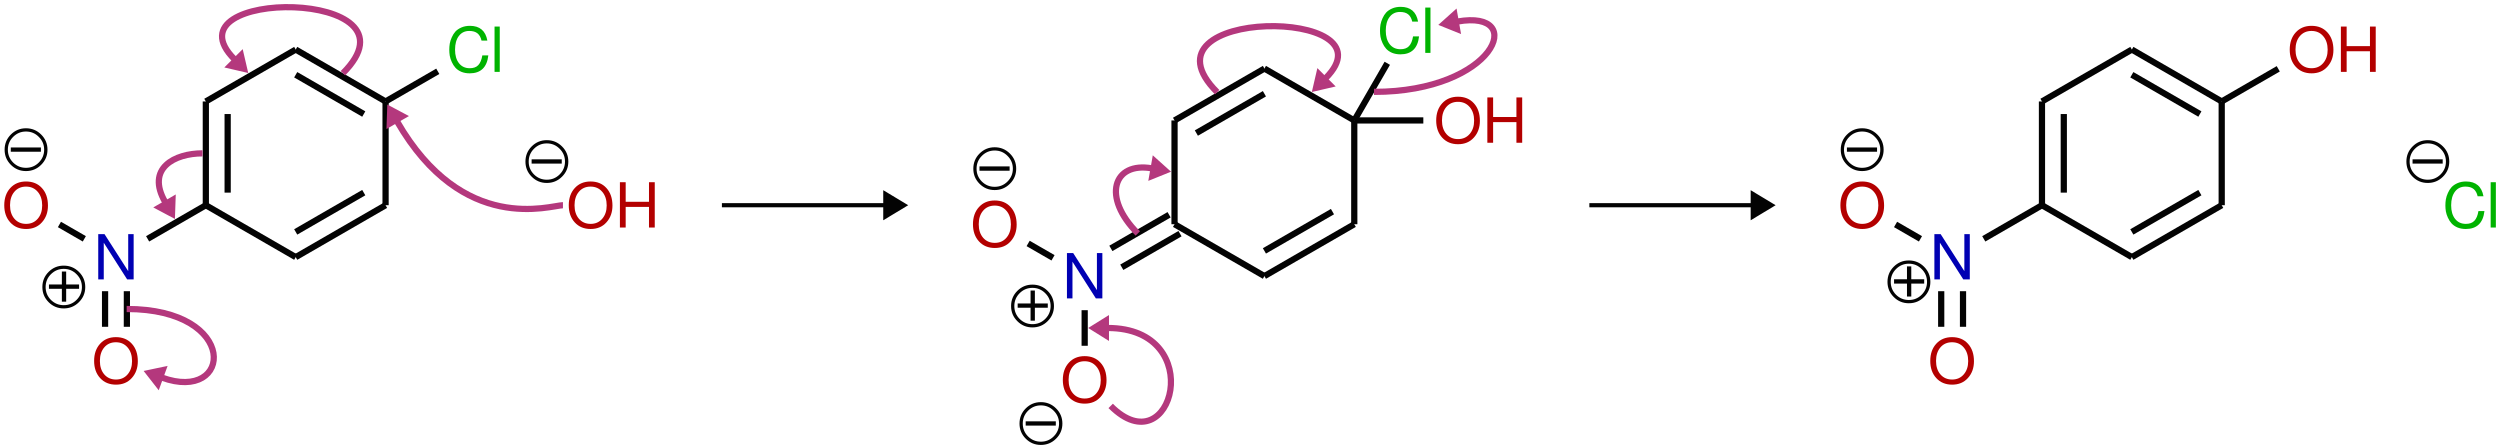
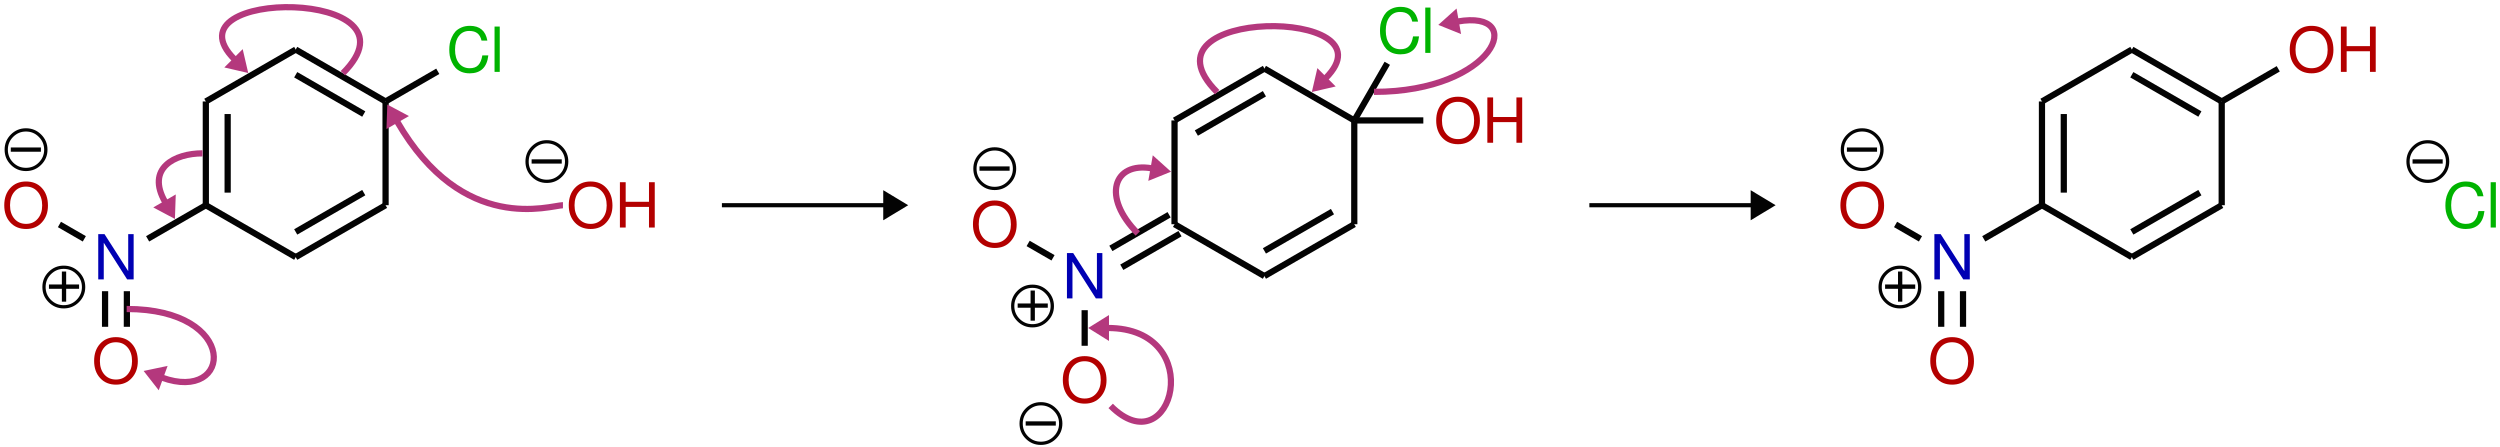
<svg xmlns="http://www.w3.org/2000/svg" xmlns:xlink="http://www.w3.org/1999/xlink" width="481pt" height="86pt" viewBox="0 0 481 86" version="1.1">
  <defs>
    <g>
      <symbol overflow="visible" id="glyph0-0">
        <path style="stroke:none;" d="M 7.406 -6.219 C 7.406 -5.852 7.328 -5.52 7.172 -5.219 C 7.023 -4.926 6.848 -4.68 6.641 -4.484 C 6.43 -4.297 6.223 -4.109 6.016 -3.922 C 5.805 -3.742 5.629 -3.539 5.484 -3.312 C 5.336 -3.082 5.266 -2.844 5.266 -2.594 L 5.266 -2.031 L 4.188 -2.031 L 4.188 -2.688 C 4.188 -2.977 4.258 -3.254 4.406 -3.516 C 4.551 -3.785 4.727 -4.016 4.938 -4.203 C 5.156 -4.398 5.363 -4.594 5.562 -4.781 C 5.77 -4.969 5.945 -5.18 6.094 -5.422 C 6.25 -5.672 6.328 -5.938 6.328 -6.219 C 6.328 -6.625 6.188 -6.953 5.906 -7.203 C 5.625 -7.453 5.254 -7.578 4.797 -7.578 C 4.211 -7.578 3.805 -7.41 3.578 -7.078 C 3.359 -6.754 3.25 -6.301 3.25 -5.719 L 2.234 -5.719 C 2.234 -6.633 2.453 -7.328 2.891 -7.797 C 3.336 -8.273 3.992 -8.516 4.859 -8.516 C 5.629 -8.516 6.242 -8.305 6.703 -7.891 C 7.172 -7.473 7.406 -6.914 7.406 -6.219 Z M 5.266 -0.891 L 5.266 0.344 L 4.188 0.344 L 4.188 -0.891 Z M 0.422 1.656 L 0.422 -9.562 L 9.141 -9.562 L 9.141 1.656 Z M 1.406 0.828 L 8.156 0.828 L 8.156 -8.719 L 1.406 -8.719 Z M 1.406 0.828 " />
      </symbol>
      <symbol overflow="visible" id="glyph0-1">
        <path style="stroke:none;" d="M 8.891 -4.219 C 8.891 -2.926 8.504 -1.852 7.734 -1 C 6.973 -0.145 5.957 0.281 4.688 0.281 C 3.426 0.281 2.41 -0.141 1.641 -0.984 C 0.867 -1.828 0.484 -2.926 0.484 -4.281 C 0.484 -5.645 0.867 -6.75 1.641 -7.594 C 2.41 -8.438 3.422 -8.859 4.672 -8.859 C 5.953 -8.859 6.973 -8.438 7.734 -7.594 C 8.504 -6.75 8.891 -5.625 8.891 -4.219 Z M 4.672 -7.875 C 3.742 -7.875 3 -7.547 2.438 -6.891 C 1.875 -6.234 1.594 -5.363 1.594 -4.281 C 1.594 -3.207 1.875 -2.344 2.438 -1.688 C 3.008 -1.031 3.758 -0.703 4.688 -0.703 C 5.613 -0.703 6.359 -1.031 6.922 -1.688 C 7.492 -2.344 7.781 -3.195 7.781 -4.25 C 7.781 -5.344 7.492 -6.219 6.922 -6.875 C 6.359 -7.539 5.609 -7.875 4.672 -7.875 Z M 4.672 -7.875 " />
      </symbol>
      <symbol overflow="visible" id="glyph0-2">
        <path style="stroke:none;" d="M 7.766 -8.719 L 7.766 0 L 6.516 0 L 2.016 -7.062 L 2.016 0 L 0.953 0 L 0.953 -8.719 L 2.156 -8.719 L 6.719 -1.594 L 6.719 -8.719 Z M 7.766 -8.719 " />
      </symbol>
      <symbol overflow="visible" id="glyph0-3">
        <path style="stroke:none;" d="M 2.156 -6.406 C 1.477 -5.727 1.141 -4.906 1.141 -3.938 C 1.141 -2.977 1.477 -2.156 2.156 -1.469 C 2.844 -0.789 3.664 -0.453 4.625 -0.453 C 5.594 -0.453 6.414 -0.789 7.094 -1.469 C 7.781 -2.156 8.125 -2.977 8.125 -3.938 C 8.125 -4.906 7.781 -5.727 7.094 -6.406 C 6.414 -7.094 5.594 -7.438 4.625 -7.438 C 3.664 -7.438 2.844 -7.094 2.156 -6.406 Z M 1.719 -1.031 C 0.914 -1.832 0.516 -2.801 0.516 -3.938 C 0.516 -5.082 0.914 -6.055 1.719 -6.859 C 2.52 -7.66 3.488 -8.062 4.625 -8.062 C 5.77 -8.062 6.742 -7.66 7.547 -6.859 C 8.359 -6.055 8.766 -5.082 8.766 -3.938 C 8.766 -2.801 8.359 -1.832 7.547 -1.031 C 6.742 -0.227 5.77 0.172 4.625 0.172 C 3.488 0.172 2.52 -0.227 1.719 -1.031 Z M 7.578 -4.438 L 7.578 -3.609 L 5.094 -3.609 L 5.094 -1.125 L 4.266 -1.125 L 4.266 -3.609 L 1.781 -3.609 L 1.781 -4.438 L 4.266 -4.438 L 4.266 -6.922 L 5.094 -6.922 L 5.094 -4.438 Z M 7.578 -4.438 " />
      </symbol>
      <symbol overflow="visible" id="glyph0-4">
        <path style="stroke:none;" d="M 7.5 -4.375 L 7.5 -3.547 L 1.703 -3.547 L 1.703 -4.375 Z M 2.156 -6.406 C 1.477 -5.727 1.141 -4.906 1.141 -3.938 C 1.141 -2.977 1.477 -2.156 2.156 -1.469 C 2.844 -0.789 3.664 -0.453 4.625 -0.453 C 5.594 -0.453 6.414 -0.789 7.094 -1.469 C 7.781 -2.156 8.125 -2.977 8.125 -3.938 C 8.125 -4.906 7.781 -5.727 7.094 -6.406 C 6.414 -7.094 5.594 -7.438 4.625 -7.438 C 3.664 -7.438 2.844 -7.094 2.156 -6.406 Z M 1.719 -1.031 C 0.914 -1.832 0.516 -2.801 0.516 -3.938 C 0.516 -5.082 0.914 -6.055 1.719 -6.859 C 2.52 -7.66 3.488 -8.062 4.625 -8.062 C 5.77 -8.062 6.742 -7.66 7.547 -6.859 C 8.359 -6.055 8.766 -5.082 8.766 -3.938 C 8.766 -2.801 8.359 -1.832 7.547 -1.031 C 6.742 -0.227 5.77 0.172 4.625 0.172 C 3.488 0.172 2.52 -0.227 1.719 -1.031 Z M 1.719 -1.031 " />
      </symbol>
      <symbol overflow="visible" id="glyph0-5">
        <path style="stroke:none;" d="M 0.484 -4.25 C 0.484 -4.656 0.516 -5.051 0.578 -5.438 C 0.648 -5.832 0.781 -6.238 0.969 -6.656 C 1.156 -7.082 1.391 -7.453 1.672 -7.766 C 1.961 -8.078 2.348 -8.336 2.828 -8.547 C 3.305 -8.754 3.848 -8.859 4.453 -8.859 C 6.348 -8.859 7.469 -7.91 7.812 -6.016 L 6.688 -6.016 C 6.551 -6.629 6.297 -7.094 5.922 -7.406 C 5.547 -7.719 5.016 -7.875 4.328 -7.875 C 3.484 -7.875 2.816 -7.551 2.328 -6.906 C 1.836 -6.258 1.594 -5.379 1.594 -4.266 C 1.594 -3.172 1.848 -2.301 2.359 -1.656 C 2.867 -1.02 3.555 -0.703 4.422 -0.703 C 5.141 -0.703 5.688 -0.898 6.062 -1.297 C 6.445 -1.703 6.707 -2.328 6.844 -3.172 L 8 -3.172 C 7.738 -0.867 6.539 0.281 4.406 0.281 C 3.812 0.281 3.273 0.18 2.797 -0.016 C 2.328 -0.223 1.953 -0.484 1.672 -0.797 C 1.391 -1.109 1.156 -1.473 0.969 -1.891 C 0.781 -2.305 0.648 -2.707 0.578 -3.094 C 0.516 -3.477 0.484 -3.863 0.484 -4.25 Z M 0.484 -4.25 " />
      </symbol>
      <symbol overflow="visible" id="glyph0-6">
        <path style="stroke:none;" d="M 1.719 -8.719 L 1.719 0 L 0.719 0 L 0.719 -8.719 Z M 1.719 -8.719 " />
      </symbol>
      <symbol overflow="visible" id="glyph0-7">
        <path style="stroke:none;" d="M 6.547 -3.969 L 2.062 -3.969 L 2.062 0 L 0.953 0 L 0.953 -8.719 L 2.062 -8.719 L 2.062 -4.953 L 6.547 -4.953 L 6.547 -8.719 L 7.656 -8.719 L 7.656 0 L 6.547 0 Z M 6.547 -3.969 " />
      </symbol>
    </g>
  </defs>
  <g id="surface76">
    <g style="fill:rgb(70%,0%,0%);fill-opacity:1;">
      <use xlink:href="#glyph0-1" x="17.626" y="73.725" />
    </g>
    <g style="fill:rgb(0%,0%,70%);fill-opacity:1;">
      <use xlink:href="#glyph0-2" x="17.948" y="53.76" />
    </g>
    <g style="fill:rgb(0.999%,0.999%,0.999%);fill-opacity:1;">
      <use xlink:href="#glyph0-3" x="7.637" y="59.169" />
    </g>
    <path style="fill:none;stroke-width:1.196;stroke-linecap:butt;stroke-linejoin:miter;stroke:rgb(0.999%,0.999%,0.999%);stroke-opacity:1;stroke-miterlimit:10;" d="M -2.097 10.85 L -2.097 17.698 " transform="matrix(1,0,0,-1,22.312,73.725)" />
    <path style="fill:none;stroke-width:1.196;stroke-linecap:butt;stroke-linejoin:miter;stroke:rgb(0.999%,0.999%,0.999%);stroke-opacity:1;stroke-miterlimit:10;" d="M 2.098 10.85 L 2.098 17.698 " transform="matrix(1,0,0,-1,22.312,73.725)" />
    <g style="fill:rgb(70%,0%,0%);fill-opacity:1;">
      <use xlink:href="#glyph0-1" x="0.335" y="43.777" />
    </g>
    <g style="fill:rgb(0.999%,0.999%,0.999%);fill-opacity:1;">
      <use xlink:href="#glyph0-4" x="0.371" y="32.742" />
    </g>
    <path style="fill:none;stroke-width:1.196;stroke-linecap:butt;stroke-linejoin:miter;stroke:rgb(0.999%,0.999%,0.999%);stroke-opacity:1;stroke-miterlimit:10;" d="M -6.089 27.772 L -10.878 30.538 " transform="matrix(1,0,0,-1,22.312,73.725)" />
    <path style="fill:none;stroke-width:1.196;stroke-linecap:butt;stroke-linejoin:miter;stroke:rgb(0.999%,0.999%,0.999%);stroke-opacity:1;stroke-miterlimit:10;" d="M 6.09 27.772 L 17.29 34.241 " transform="matrix(1,0,0,-1,22.312,73.725)" />
    <path style="fill:none;stroke-width:1.196;stroke-linecap:butt;stroke-linejoin:miter;stroke:rgb(0.999%,0.999%,0.999%);stroke-opacity:1;stroke-miterlimit:10;" d="M 17.29 34.241 L 34.583 24.256 " transform="matrix(1,0,0,-1,22.312,73.725)" />
    <path style="fill:none;stroke-width:1.196;stroke-linecap:butt;stroke-linejoin:miter;stroke:rgb(0.999%,0.999%,0.999%);stroke-opacity:1;stroke-miterlimit:10;" d="M 34.583 24.256 L 51.872 34.241 " transform="matrix(1,0,0,-1,22.312,73.725)" />
    <path style="fill:none;stroke-width:1.196;stroke-linecap:butt;stroke-linejoin:miter;stroke:rgb(0.999%,0.999%,0.999%);stroke-opacity:1;stroke-miterlimit:10;" d="M 34.583 29.104 L 47.676 36.663 " transform="matrix(1,0,0,-1,22.312,73.725)" />
    <path style="fill:none;stroke-width:1.196;stroke-linecap:butt;stroke-linejoin:miter;stroke:rgb(0.999%,0.999%,0.999%);stroke-opacity:1;stroke-miterlimit:10;" d="M 51.872 34.241 L 51.872 54.205 " transform="matrix(1,0,0,-1,22.312,73.725)" />
    <g style="fill:rgb(0%,70%,0%);fill-opacity:1;">
      <use xlink:href="#glyph0-5" x="85.956" y="13.829" />
      <use xlink:href="#glyph0-6" x="94.432" y="13.829" />
    </g>
    <path style="fill:none;stroke-width:1.196;stroke-linecap:butt;stroke-linejoin:miter;stroke:rgb(0.999%,0.999%,0.999%);stroke-opacity:1;stroke-miterlimit:10;" d="M 51.872 54.205 L 61.918 60.006 " transform="matrix(1,0,0,-1,22.312,73.725)" />
    <path style="fill:none;stroke-width:1.196;stroke-linecap:butt;stroke-linejoin:miter;stroke:rgb(0.999%,0.999%,0.999%);stroke-opacity:1;stroke-miterlimit:10;" d="M 51.872 54.205 L 34.583 64.19 " transform="matrix(1,0,0,-1,22.312,73.725)" />
    <path style="fill:none;stroke-width:1.196;stroke-linecap:butt;stroke-linejoin:miter;stroke:rgb(0.999%,0.999%,0.999%);stroke-opacity:1;stroke-miterlimit:10;" d="M 47.676 51.784 L 34.583 59.342 " transform="matrix(1,0,0,-1,22.312,73.725)" />
    <path style="fill:none;stroke-width:1.196;stroke-linecap:butt;stroke-linejoin:miter;stroke:rgb(0.999%,0.999%,0.999%);stroke-opacity:1;stroke-miterlimit:10;" d="M 34.583 64.19 L 17.29 54.205 " transform="matrix(1,0,0,-1,22.312,73.725)" />
    <path style="fill:none;stroke-width:1.196;stroke-linecap:butt;stroke-linejoin:miter;stroke:rgb(0.999%,0.999%,0.999%);stroke-opacity:1;stroke-miterlimit:10;" d="M 17.29 54.205 L 17.29 34.241 " transform="matrix(1,0,0,-1,22.312,73.725)" />
    <path style="fill:none;stroke-width:1.196;stroke-linecap:butt;stroke-linejoin:miter;stroke:rgb(0.999%,0.999%,0.999%);stroke-opacity:1;stroke-miterlimit:10;" d="M 21.489 51.784 L 21.489 36.663 " transform="matrix(1,0,0,-1,22.312,73.725)" />
    <g style="fill:rgb(70%,0%,0%);fill-opacity:1;">
      <use xlink:href="#glyph0-1" x="108.946" y="43.777" />
    </g>
    <g style="fill:rgb(0.999%,0.999%,0.999%);fill-opacity:1;">
      <use xlink:href="#glyph0-4" x="100.58" y="35.029" />
    </g>
    <g style="fill:rgb(70%,0%,0%);fill-opacity:1;">
      <use xlink:href="#glyph0-7" x="118.318" y="43.777" />
    </g>
    <path style="fill:none;stroke-width:0.801;stroke-linecap:butt;stroke-linejoin:miter;stroke:rgb(0.999%,0.999%,0.999%);stroke-opacity:1;stroke-miterlimit:10;" d="M 138.56 34.241 L 169.798 34.241 " transform="matrix(1,0,0,-1,0.335,73.725)" />
    <path style="fill-rule:nonzero;fill:rgb(0.999%,0.999%,0.999%);fill-opacity:1;stroke-width:0.801;stroke-linecap:butt;stroke-linejoin:miter;stroke:rgb(0.999%,0.999%,0.999%);stroke-opacity:1;stroke-miterlimit:10;" d="M 4.027 0.001 L 0.402 2.184 L 0.402 -2.187 Z M 4.027 0.001 " transform="matrix(1,0,0,-1,169.9338,39.485)" />
    <g style="fill:rgb(70%,0%,0%);fill-opacity:1;">
      <use xlink:href="#glyph0-1" x="204.004" y="77.379" />
    </g>
    <g style="fill:rgb(0.999%,0.999%,0.999%);fill-opacity:1;">
      <use xlink:href="#glyph0-4" x="195.638" y="85.433" />
    </g>
    <g style="fill:rgb(0%,0%,70%);fill-opacity:1;">
      <use xlink:href="#glyph0-2" x="204.327" y="57.413" />
    </g>
    <g style="fill:rgb(0.999%,0.999%,0.999%);fill-opacity:1;">
      <use xlink:href="#glyph0-3" x="194.016" y="62.823" />
    </g>
    <path style="fill:none;stroke-width:1.196;stroke-linecap:butt;stroke-linejoin:miter;stroke:rgb(0.999%,0.999%,0.999%);stroke-opacity:1;stroke-miterlimit:10;" d="M 0 10.852 L 0 17.699 " transform="matrix(1,0,0,-1,208.691,77.379)" />
    <g style="fill:rgb(70%,0%,0%);fill-opacity:1;">
      <use xlink:href="#glyph0-1" x="186.714" y="47.431" />
    </g>
    <g style="fill:rgb(0.999%,0.999%,0.999%);fill-opacity:1;">
      <use xlink:href="#glyph0-4" x="186.75" y="36.396" />
    </g>
    <path style="fill:none;stroke-width:1.196;stroke-linecap:butt;stroke-linejoin:miter;stroke:rgb(0.999%,0.999%,0.999%);stroke-opacity:1;stroke-miterlimit:10;" d="M -6.089 27.774 L -10.879 30.539 " transform="matrix(1,0,0,-1,208.691,77.379)" />
    <path style="fill:none;stroke-width:1.196;stroke-linecap:butt;stroke-linejoin:miter;stroke:rgb(0.999%,0.999%,0.999%);stroke-opacity:1;stroke-miterlimit:10;" d="M 5.039 29.59 L 16.243 36.059 " transform="matrix(1,0,0,-1,208.691,77.379)" />
    <path style="fill:none;stroke-width:1.196;stroke-linecap:butt;stroke-linejoin:miter;stroke:rgb(0.999%,0.999%,0.999%);stroke-opacity:1;stroke-miterlimit:10;" d="M 7.141 25.957 L 18.34 32.422 " transform="matrix(1,0,0,-1,208.691,77.379)" />
    <path style="fill:none;stroke-width:1.196;stroke-linecap:butt;stroke-linejoin:miter;stroke:rgb(0.999%,0.999%,0.999%);stroke-opacity:1;stroke-miterlimit:10;" d="M 17.289 34.238 L 34.582 24.258 " transform="matrix(1,0,0,-1,208.691,77.379)" />
    <path style="fill:none;stroke-width:1.196;stroke-linecap:butt;stroke-linejoin:miter;stroke:rgb(0.999%,0.999%,0.999%);stroke-opacity:1;stroke-miterlimit:10;" d="M 34.582 24.258 L 51.871 34.238 " transform="matrix(1,0,0,-1,208.691,77.379)" />
    <path style="fill:none;stroke-width:1.196;stroke-linecap:butt;stroke-linejoin:miter;stroke:rgb(0.999%,0.999%,0.999%);stroke-opacity:1;stroke-miterlimit:10;" d="M 34.582 29.106 L 47.676 36.664 " transform="matrix(1,0,0,-1,208.691,77.379)" />
    <path style="fill:none;stroke-width:1.196;stroke-linecap:butt;stroke-linejoin:miter;stroke:rgb(0.999%,0.999%,0.999%);stroke-opacity:1;stroke-miterlimit:10;" d="M 51.871 34.238 L 51.871 54.207 " transform="matrix(1,0,0,-1,208.691,77.379)" />
    <g style="fill:rgb(0%,70%,0%);fill-opacity:1;">
      <use xlink:href="#glyph0-5" x="265.027" y="10.175" />
      <use xlink:href="#glyph0-6" x="273.503" y="10.175" />
    </g>
    <path style="fill:none;stroke-width:1.196;stroke-linecap:butt;stroke-linejoin:miter;stroke:rgb(0.999%,0.999%,0.999%);stroke-opacity:1;stroke-miterlimit:10;" d="M 51.871 54.207 L 58.223 65.203 " transform="matrix(1,0,0,-1,208.691,77.379)" />
    <g style="fill:rgb(70%,0%,0%);fill-opacity:1;">
      <use xlink:href="#glyph0-1" x="275.84" y="27.466" />
    </g>
    <g style="fill:rgb(70%,0%,0%);fill-opacity:1;">
      <use xlink:href="#glyph0-7" x="285.213" y="27.466" />
    </g>
    <path style="fill:none;stroke-width:1.196;stroke-linecap:butt;stroke-linejoin:miter;stroke:rgb(0.999%,0.999%,0.999%);stroke-opacity:1;stroke-miterlimit:10;" d="M 51.871 54.207 L 65.157 54.207 " transform="matrix(1,0,0,-1,208.691,77.379)" />
    <path style="fill:none;stroke-width:1.196;stroke-linecap:butt;stroke-linejoin:miter;stroke:rgb(0.999%,0.999%,0.999%);stroke-opacity:1;stroke-miterlimit:10;" d="M 51.871 54.207 L 34.582 64.188 " transform="matrix(1,0,0,-1,208.691,77.379)" />
    <path style="fill:none;stroke-width:1.196;stroke-linecap:butt;stroke-linejoin:miter;stroke:rgb(0.999%,0.999%,0.999%);stroke-opacity:1;stroke-miterlimit:10;" d="M 34.582 64.188 L 17.289 54.207 " transform="matrix(1,0,0,-1,208.691,77.379)" />
    <path style="fill:none;stroke-width:1.196;stroke-linecap:butt;stroke-linejoin:miter;stroke:rgb(0.999%,0.999%,0.999%);stroke-opacity:1;stroke-miterlimit:10;" d="M 34.582 59.34 L 21.489 51.781 " transform="matrix(1,0,0,-1,208.691,77.379)" />
    <path style="fill:none;stroke-width:1.196;stroke-linecap:butt;stroke-linejoin:miter;stroke:rgb(0.999%,0.999%,0.999%);stroke-opacity:1;stroke-miterlimit:10;" d="M 17.289 54.207 L 17.289 34.238 " transform="matrix(1,0,0,-1,208.691,77.379)" />
    <path style="fill:none;stroke-width:0.801;stroke-linecap:butt;stroke-linejoin:miter;stroke:rgb(0.999%,0.999%,0.999%);stroke-opacity:1;stroke-miterlimit:10;" d="M 305.458 34.241 L 336.696 34.241 " transform="matrix(1,0,0,-1,0.335,73.725)" />
    <path style="fill-rule:nonzero;fill:rgb(0.999%,0.999%,0.999%);fill-opacity:1;stroke-width:0.801;stroke-linecap:butt;stroke-linejoin:miter;stroke:rgb(0.999%,0.999%,0.999%);stroke-opacity:1;stroke-miterlimit:10;" d="M 4.025 0.001 L 0.4 2.184 L 0.4 -2.187 Z M 4.025 0.001 " transform="matrix(1,0,0,-1,336.8307,39.485)" />
    <g style="fill:rgb(70%,0%,0%);fill-opacity:1;">
      <use xlink:href="#glyph0-1" x="370.899" y="73.725" />
    </g>
    <g style="fill:rgb(0%,0%,70%);fill-opacity:1;">
      <use xlink:href="#glyph0-2" x="371.222" y="53.76" />
    </g>
    <g style="fill:rgb(0.999%,0.999%,0.999%);fill-opacity:1;">
-       <use xlink:href="#glyph0-3" x="362.636" y="58.173" />
+       <use xlink:href="#glyph0-3" x="360.91" y="59.169" />
    </g>
    <path style="fill:none;stroke-width:1.196;stroke-linecap:butt;stroke-linejoin:miter;stroke:rgb(0.999%,0.999%,0.999%);stroke-opacity:1;stroke-miterlimit:10;" d="M -2.097 10.85 L -2.097 17.698 " transform="matrix(1,0,0,-1,375.585,73.725)" />
    <path style="fill:none;stroke-width:1.196;stroke-linecap:butt;stroke-linejoin:miter;stroke:rgb(0.999%,0.999%,0.999%);stroke-opacity:1;stroke-miterlimit:10;" d="M 2.099 10.85 L 2.099 17.698 " transform="matrix(1,0,0,-1,375.585,73.725)" />
    <g style="fill:rgb(70%,0%,0%);fill-opacity:1;">
      <use xlink:href="#glyph0-1" x="353.609" y="43.777" />
    </g>
    <g style="fill:rgb(0.999%,0.999%,0.999%);fill-opacity:1;">
      <use xlink:href="#glyph0-4" x="353.644" y="32.742" />
    </g>
    <path style="fill:none;stroke-width:1.196;stroke-linecap:butt;stroke-linejoin:miter;stroke:rgb(0.999%,0.999%,0.999%);stroke-opacity:1;stroke-miterlimit:10;" d="M -6.089 27.772 L -10.878 30.538 " transform="matrix(1,0,0,-1,375.585,73.725)" />
    <path style="fill:none;stroke-width:1.196;stroke-linecap:butt;stroke-linejoin:miter;stroke:rgb(0.999%,0.999%,0.999%);stroke-opacity:1;stroke-miterlimit:10;" d="M 6.091 27.772 L 17.29 34.241 " transform="matrix(1,0,0,-1,375.585,73.725)" />
    <path style="fill:none;stroke-width:1.196;stroke-linecap:butt;stroke-linejoin:miter;stroke:rgb(0.999%,0.999%,0.999%);stroke-opacity:1;stroke-miterlimit:10;" d="M 17.29 34.241 L 34.583 24.256 " transform="matrix(1,0,0,-1,375.585,73.725)" />
    <path style="fill:none;stroke-width:1.196;stroke-linecap:butt;stroke-linejoin:miter;stroke:rgb(0.999%,0.999%,0.999%);stroke-opacity:1;stroke-miterlimit:10;" d="M 34.583 24.256 L 51.872 34.241 " transform="matrix(1,0,0,-1,375.585,73.725)" />
    <path style="fill:none;stroke-width:1.196;stroke-linecap:butt;stroke-linejoin:miter;stroke:rgb(0.999%,0.999%,0.999%);stroke-opacity:1;stroke-miterlimit:10;" d="M 34.579 29.104 L 47.673 36.663 " transform="matrix(1,0,0,-1,375.585,73.725)" />
    <path style="fill:none;stroke-width:1.196;stroke-linecap:butt;stroke-linejoin:miter;stroke:rgb(0.999%,0.999%,0.999%);stroke-opacity:1;stroke-miterlimit:10;" d="M 51.872 34.241 L 51.872 54.205 " transform="matrix(1,0,0,-1,375.585,73.725)" />
    <g style="fill:rgb(70%,0%,0%);fill-opacity:1;">
      <use xlink:href="#glyph0-1" x="440.06" y="13.829" />
    </g>
    <g style="fill:rgb(70%,0%,0%);fill-opacity:1;">
      <use xlink:href="#glyph0-7" x="449.433" y="13.829" />
    </g>
    <path style="fill:none;stroke-width:1.196;stroke-linecap:butt;stroke-linejoin:miter;stroke:rgb(0.999%,0.999%,0.999%);stroke-opacity:1;stroke-miterlimit:10;" d="M 51.872 54.205 L 62.751 60.487 " transform="matrix(1,0,0,-1,375.585,73.725)" />
    <path style="fill:none;stroke-width:1.196;stroke-linecap:butt;stroke-linejoin:miter;stroke:rgb(0.999%,0.999%,0.999%);stroke-opacity:1;stroke-miterlimit:10;" d="M 51.872 54.205 L 34.583 64.19 " transform="matrix(1,0,0,-1,375.585,73.725)" />
    <path style="fill:none;stroke-width:1.196;stroke-linecap:butt;stroke-linejoin:miter;stroke:rgb(0.999%,0.999%,0.999%);stroke-opacity:1;stroke-miterlimit:10;" d="M 47.673 51.784 L 34.579 59.342 " transform="matrix(1,0,0,-1,375.585,73.725)" />
    <path style="fill:none;stroke-width:1.196;stroke-linecap:butt;stroke-linejoin:miter;stroke:rgb(0.999%,0.999%,0.999%);stroke-opacity:1;stroke-miterlimit:10;" d="M 34.583 64.19 L 17.29 54.205 " transform="matrix(1,0,0,-1,375.585,73.725)" />
    <path style="fill:none;stroke-width:1.196;stroke-linecap:butt;stroke-linejoin:miter;stroke:rgb(0.999%,0.999%,0.999%);stroke-opacity:1;stroke-miterlimit:10;" d="M 17.29 54.205 L 17.29 34.241 " transform="matrix(1,0,0,-1,375.585,73.725)" />
    <path style="fill:none;stroke-width:1.196;stroke-linecap:butt;stroke-linejoin:miter;stroke:rgb(0.999%,0.999%,0.999%);stroke-opacity:1;stroke-miterlimit:10;" d="M 21.489 51.784 L 21.489 36.663 " transform="matrix(1,0,0,-1,375.585,73.725)" />
    <g style="fill:rgb(0%,70%,0%);fill-opacity:1;">
      <use xlink:href="#glyph0-5" x="470.008" y="43.777" />
      <use xlink:href="#glyph0-6" x="478.484" y="43.777" />
    </g>
    <g style="fill:rgb(0.999%,0.999%,0.999%);fill-opacity:1;">
      <use xlink:href="#glyph0-4" x="462.473" y="35.029" />
    </g>
    <path style="fill:none;stroke-width:1.196;stroke-linecap:butt;stroke-linejoin:miter;stroke:rgb(70.551%,22.095%,49.031%);stroke-opacity:1;stroke-miterlimit:10;" d="M -372.729 34.241 C -375.062 34.241 -391.921 28.323 -404.647 50.37 " transform="matrix(1,0,0,-1,481.042,73.725)" />
    <path style="fill-rule:nonzero;fill:rgb(70.551%,22.095%,49.031%);fill-opacity:1;stroke-width:1.015;stroke-linecap:butt;stroke-linejoin:miter;stroke:rgb(70.551%,22.095%,49.031%);stroke-opacity:1;stroke-miterlimit:10;" d="M 3.044 0.002 L 0.507 1.584 L 0.508 0 L 0.506 -1.582 Z M 3.044 0.002 " transform="matrix(-0.49998,-0.86601,-0.86601,0.49998,76.51966,23.57665)" />
    <path style="fill:none;stroke-width:1.196;stroke-linecap:butt;stroke-linejoin:miter;stroke:rgb(70.551%,22.095%,49.031%);stroke-opacity:1;stroke-miterlimit:10;" d="M -415.065 59.639 C -398.601 76.104 -449.706 76.104 -435.933 62.33 " transform="matrix(1,0,0,-1,481.042,73.725)" />
    <path style="fill-rule:nonzero;fill:rgb(70.551%,22.095%,49.031%);fill-opacity:1;stroke-width:1.015;stroke-linecap:butt;stroke-linejoin:miter;stroke:rgb(70.551%,22.095%,49.031%);stroke-opacity:1;stroke-miterlimit:10;" d="M 3.044 0.001 L 0.508 1.581 L 0.508 0.001 L 0.505 -1.582 Z M 3.044 0.001 " transform="matrix(0.7071,0.7071,0.7071,-0.7071,44.92895,11.21569)" />
    <path style="fill:none;stroke-width:1.196;stroke-linecap:butt;stroke-linejoin:miter;stroke:rgb(70.551%,22.095%,49.031%);stroke-opacity:1;stroke-miterlimit:10;" d="M -442.073 44.221 C -447.425 44.221 -453.022 41.362 -449.261 34.842 " transform="matrix(1,0,0,-1,481.042,73.725)" />
    <path style="fill-rule:nonzero;fill:rgb(70.551%,22.095%,49.031%);fill-opacity:1;stroke-width:1.015;stroke-linecap:butt;stroke-linejoin:miter;stroke:rgb(70.551%,22.095%,49.031%);stroke-opacity:1;stroke-miterlimit:10;" d="M 3.044 0.001 L 0.506 1.583 L 0.508 -0.001 L 0.505 -1.583 Z M 3.044 0.001 " transform="matrix(0.49998,0.86601,0.86601,-0.49998,31.6535,38.66148)" />
    <path style="fill:none;stroke-width:1.196;stroke-linecap:butt;stroke-linejoin:miter;stroke:rgb(70.551%,22.095%,49.031%);stroke-opacity:1;stroke-miterlimit:10;" d="M -456.671 14.276 C -434.827 14.276 -436.269 -3.884 -449.886 1.073 " transform="matrix(1,0,0,-1,481.042,73.725)" />
    <path style="fill-rule:nonzero;fill:rgb(70.551%,22.095%,49.031%);fill-opacity:1;stroke-width:1.015;stroke-linecap:butt;stroke-linejoin:miter;stroke:rgb(70.551%,22.095%,49.031%);stroke-opacity:1;stroke-miterlimit:10;" d="M 3.043 -0.001 L 0.508 1.583 L 0.507 -0.001 L 0.508 -1.58 Z M 3.043 -0.001 " transform="matrix(-0.93967,-0.34204,-0.34204,0.93967,31.3943,72.74064)" />
    <path style="fill:none;stroke-width:1.196;stroke-linecap:butt;stroke-linejoin:miter;stroke:rgb(70.551%,22.095%,49.031%);stroke-opacity:1;stroke-miterlimit:10;" d="M -270.336 -4.373 C -258.437 -16.271 -251.433 10.62 -270.914 10.62 " transform="matrix(1,0,0,-1,484.031,73.725)" />
    <path style="fill-rule:nonzero;fill:rgb(70.551%,22.095%,49.031%);fill-opacity:1;stroke-width:1.015;stroke-linecap:butt;stroke-linejoin:miter;stroke:rgb(70.551%,22.095%,49.031%);stroke-opacity:1;stroke-miterlimit:10;" d="M 3.044 0.001 L 0.508 1.583 L 0.508 -1.581 Z M 3.044 0.001 " transform="matrix(-1,0,0,1,213.3717,63.10432)" />
    <path style="fill:none;stroke-width:1.196;stroke-linecap:butt;stroke-linejoin:miter;stroke:rgb(70.551%,22.095%,49.031%);stroke-opacity:1;stroke-miterlimit:10;" d="M -265.117 28.815 C -272.109 35.807 -269.828 42.643 -262.418 41.338 " transform="matrix(1,0,0,-1,484.031,73.725)" />
    <path style="fill-rule:nonzero;fill:rgb(70.551%,22.095%,49.031%);fill-opacity:1;stroke-width:1.015;stroke-linecap:butt;stroke-linejoin:miter;stroke:rgb(70.551%,22.095%,49.031%);stroke-opacity:1;stroke-miterlimit:10;" d="M 3.045 0.001 L 0.505 1.584 L 0.508 -1.581 Z M 3.045 0.001 " transform="matrix(0.9848,0.17363,0.17363,-0.9848,221.364,32.34284)" />
    <path style="fill:none;stroke-width:1.196;stroke-linecap:butt;stroke-linejoin:miter;stroke:rgb(70.551%,22.095%,49.031%);stroke-opacity:1;stroke-miterlimit:10;" d="M -249.851 55.987 C -266.316 72.452 -215.211 72.452 -228.984 58.674 " transform="matrix(1,0,0,-1,484.031,73.725)" />
    <path style="fill-rule:nonzero;fill:rgb(70.551%,22.095%,49.031%);fill-opacity:1;stroke-width:1.015;stroke-linecap:butt;stroke-linejoin:miter;stroke:rgb(70.551%,22.095%,49.031%);stroke-opacity:1;stroke-miterlimit:10;" d="M 3.044 0.001 L 0.509 1.581 L 0.506 -0.001 L 0.506 -1.581 Z M 3.044 0.001 " transform="matrix(-0.7071,0.7071,0.7071,0.7071,255.2259,14.86962)" />
    <path style="fill:none;stroke-width:1.196;stroke-linecap:butt;stroke-linejoin:miter;stroke:rgb(70.551%,22.095%,49.031%);stroke-opacity:1;stroke-miterlimit:10;" d="M -219.672 56.049 C -196.386 56.049 -189.941 71.995 -203.609 69.584 " transform="matrix(1,0,0,-1,484.031,73.725)" />
    <path style="fill-rule:nonzero;fill:rgb(70.551%,22.095%,49.031%);fill-opacity:1;stroke-width:1.015;stroke-linecap:butt;stroke-linejoin:miter;stroke:rgb(70.551%,22.095%,49.031%);stroke-opacity:1;stroke-miterlimit:10;" d="M 3.043 -0 L 0.505 1.581 L 0.508 -0.002 L 0.507 -1.58 Z M 3.043 -0 " transform="matrix(-0.9848,0.17363,0.17363,0.9848,280.6722,4.09709)" />
  </g>
</svg>
